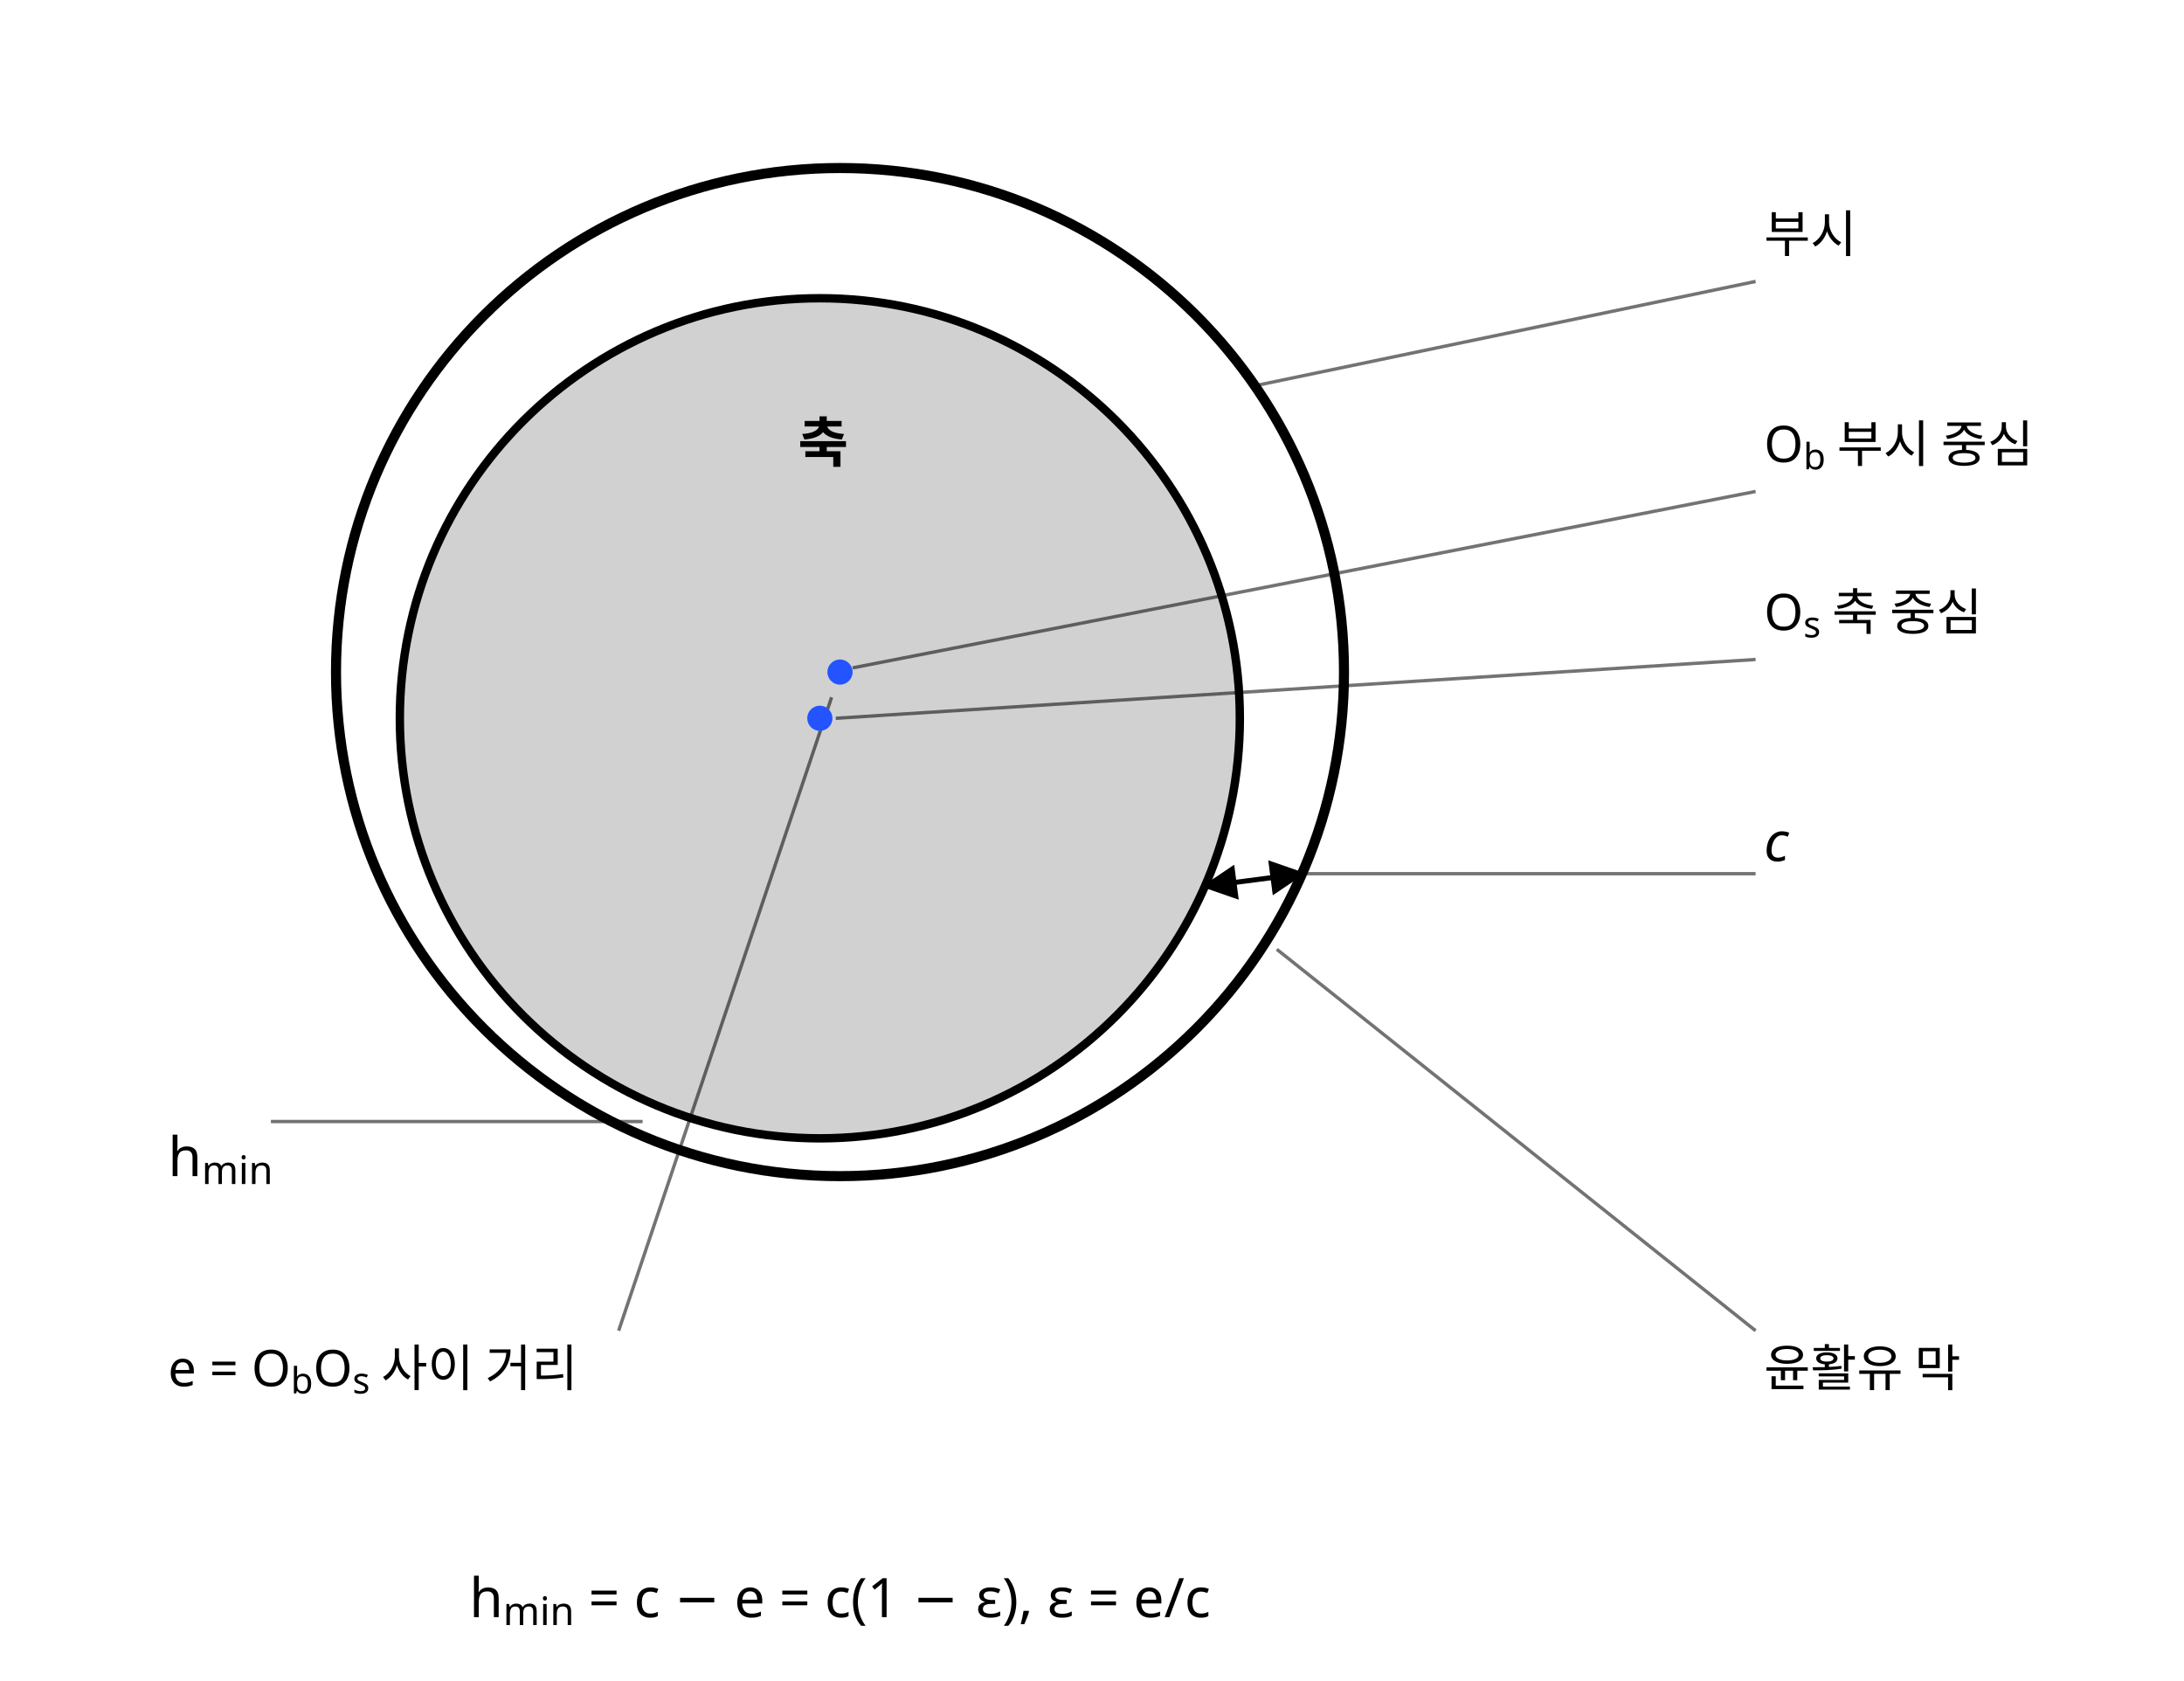
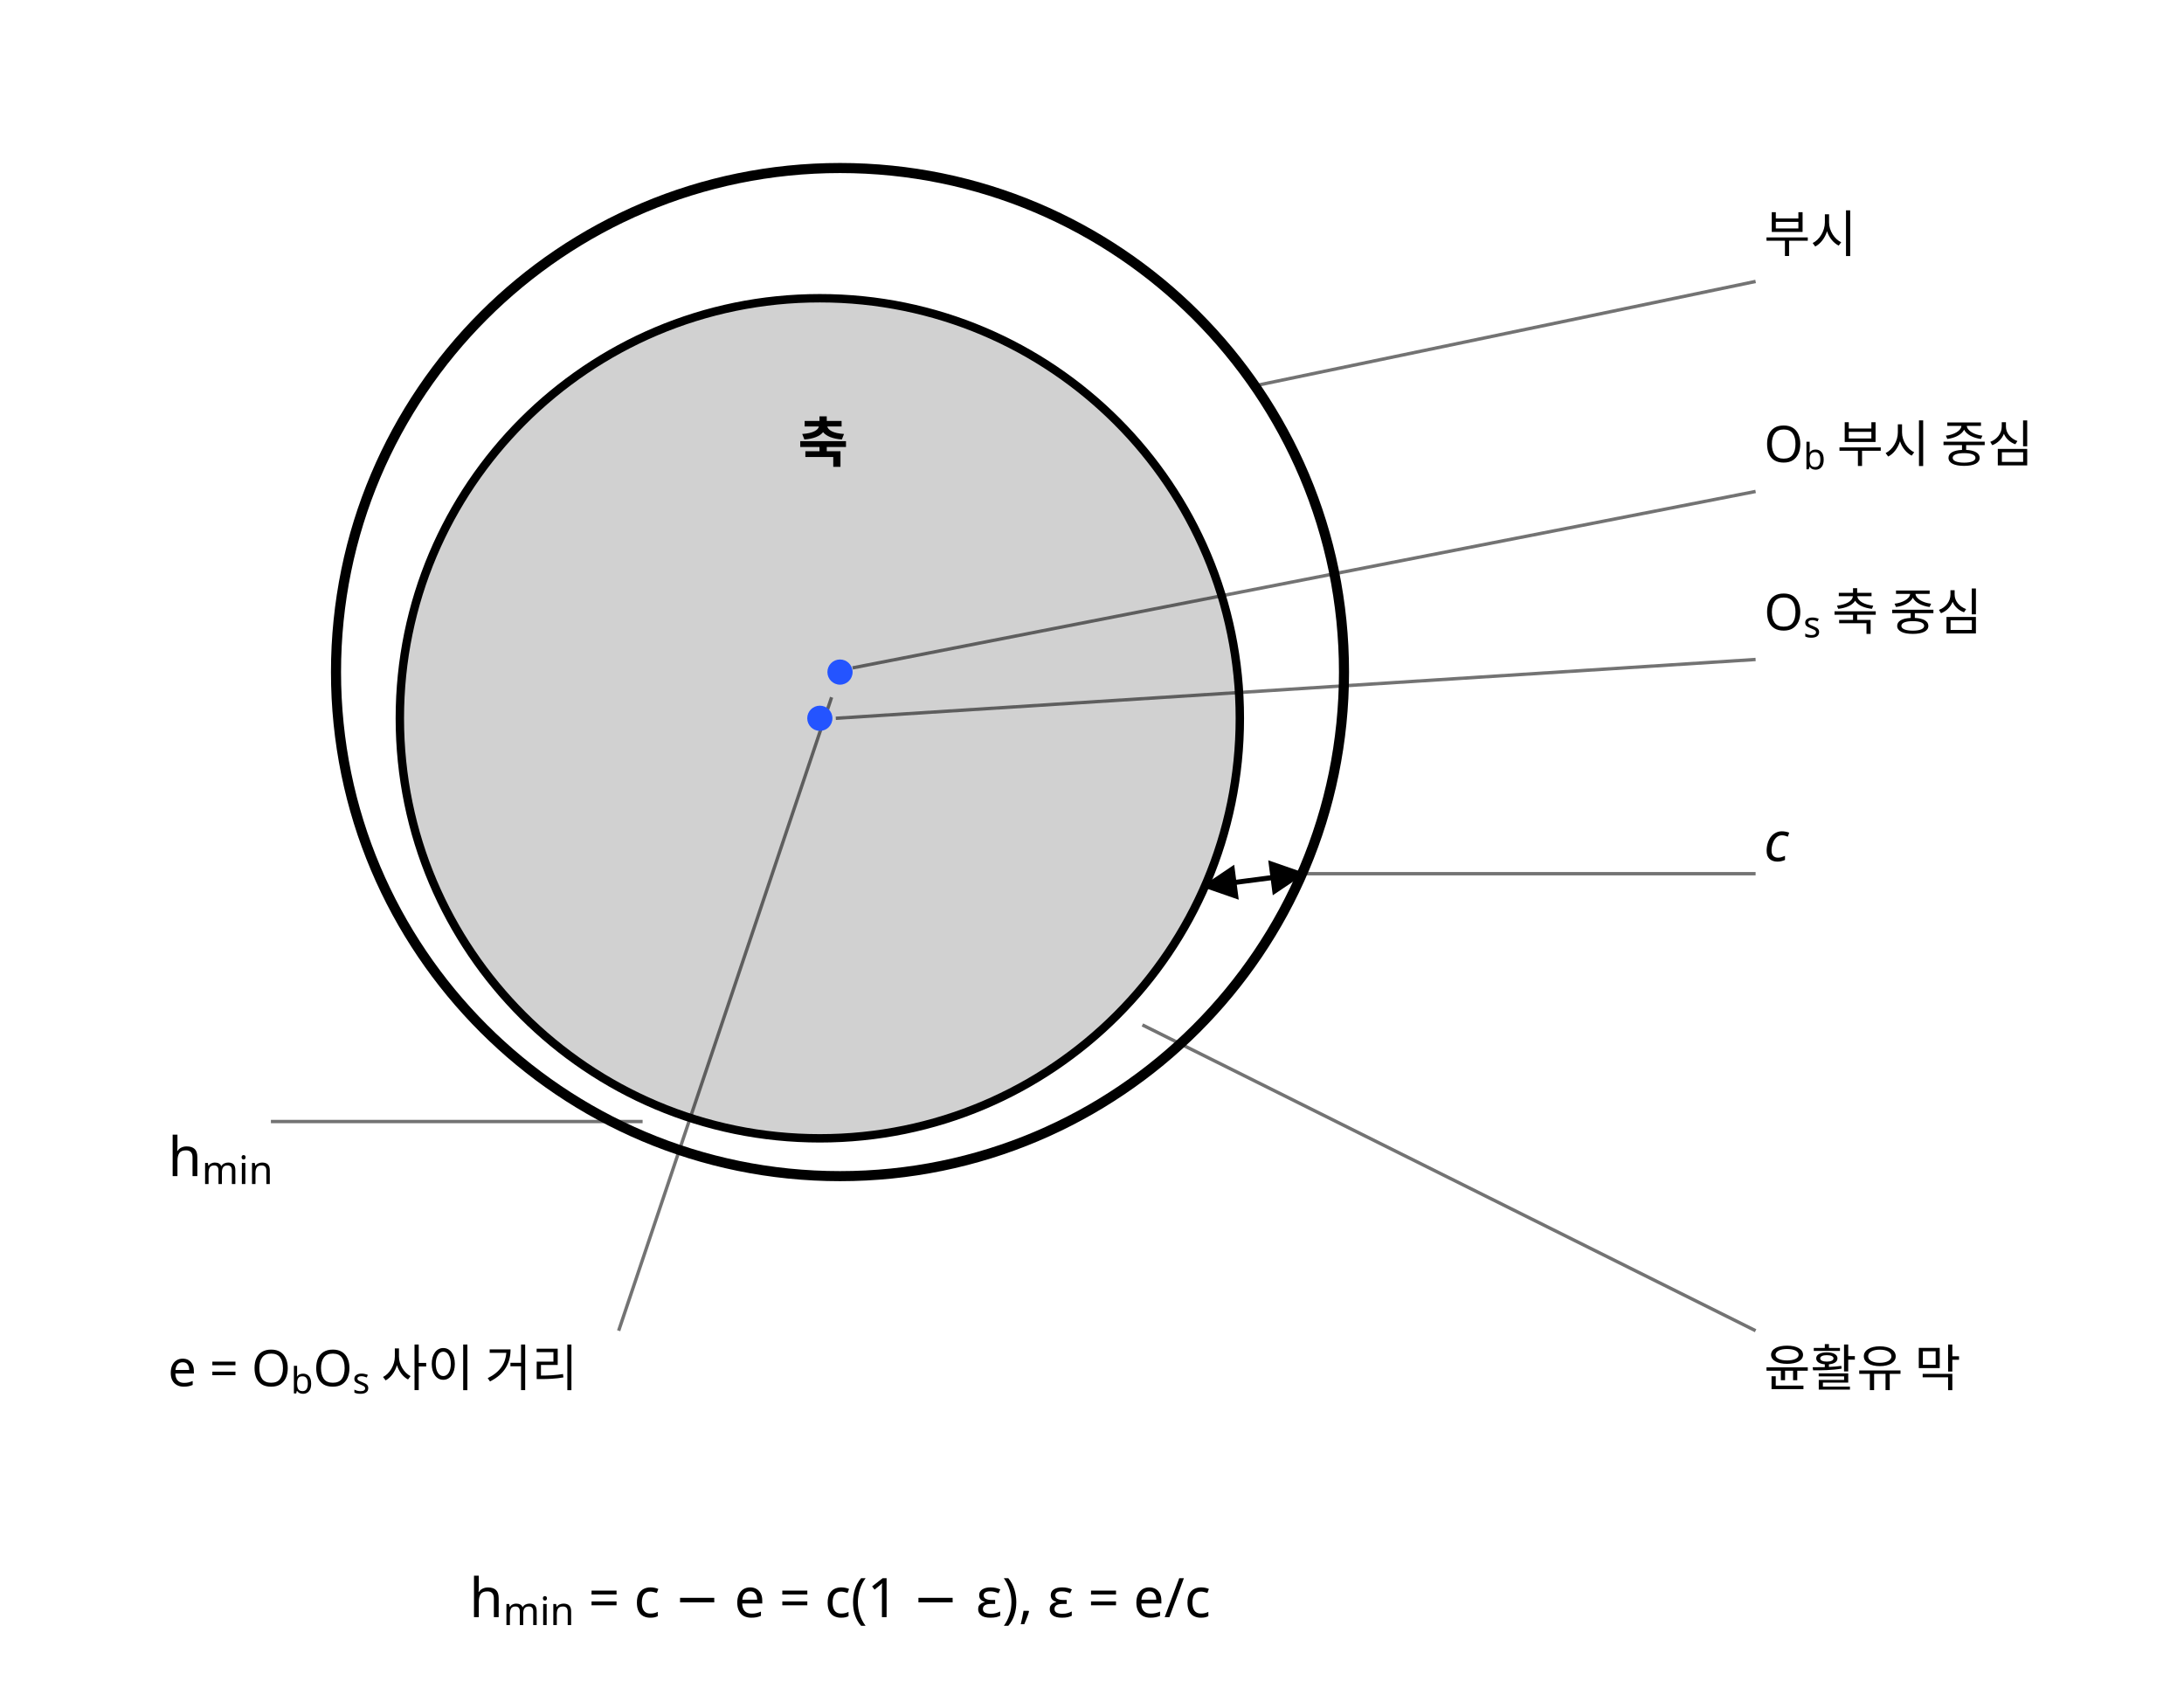
<svg xmlns="http://www.w3.org/2000/svg" class="si si-illus" viewBox="0 0 520 400" style="max-width:520px;color:var(--si-ink,var(--text,#1f2328))" role="img" aria-labelledby="journal-bearing-design-t" font-family="'Pretendard','Noto Sans KR','Apple SD Gothic Neo',sans-serif" font-size="13" fill="currentColor">
  <defs>
    <marker id="journal-bearing-design-ar" viewBox="0 0 10 10" refX="9" refY="5" markerWidth="7" markerHeight="7" orient="auto-start-reverse">
      <path d="M0,0L10,5L0,10z" style="fill:currentColor" />
    </marker>
  </defs>
  <line x1="298" y1="92" x2="418" y2="67" class="si-leader" style="stroke:currentColor" stroke-opacity="0.55" stroke-width="0.8" />
  <line x1="203" y1="159" x2="418" y2="117" class="si-leader" style="stroke:currentColor" stroke-opacity="0.55" stroke-width="0.8" />
  <line x1="199" y1="171" x2="418" y2="157" class="si-leader" style="stroke:currentColor" stroke-opacity="0.55" stroke-width="0.8" />
  <line x1="311" y1="208" x2="418" y2="208" class="si-leader" style="stroke:currentColor" stroke-opacity="0.55" stroke-width="0.8" />
  <line x1="153" y1="267" x2="64.5" y2="267" class="si-leader" style="stroke:currentColor" stroke-opacity="0.55" stroke-width="0.8" />
  <line x1="198" y1="166" x2="147.3" y2="316.8" class="si-leader" style="stroke:currentColor" stroke-opacity="0.55" stroke-width="0.8" />
-   <line x1="304" y1="226" x2="418" y2="316.8" class="si-leader" style="stroke:currentColor" stroke-opacity="0.55" stroke-width="0.8" />
+   <line x1="272" y1="244" x2="418" y2="316.8" class="si-leader" style="stroke:currentColor" stroke-opacity="0.55" stroke-width="0.8" />
  <circle cx="200" cy="160" r="120" style="stroke:currentColor;fill:none" stroke-width="2.4" />
  <circle cx="195.2" cy="171" r="100" style="stroke:currentColor;fill:currentColor" stroke-width="2" fill-opacity="0.18" />
  <circle cx="200" cy="160" r="3" style="stroke:none;fill:var(--si-accent,#2454ff)" stroke-width="1.6" />
  <circle cx="195.2" cy="171" r="3" style="stroke:none;fill:var(--si-accent,#2454ff)" stroke-width="1.6" />
  <text x="420" y="60" font-size="12">부시</text>
  <text x="196" y="110" text-anchor="middle" font-weight="700">축</text>
  <text x="420" y="110" font-size="12">O<tspan baseline-shift="sub" font-size="72%">b</tspan> 부시 중심</text>
  <text x="420" y="150" font-size="12">O<tspan baseline-shift="sub" font-size="72%">s</tspan> 축 중심</text>
  <text x="420" y="205" font-style="italic">c</text>
  <line x1="286.9" y1="211" x2="310" y2="208" style="stroke:currentColor;fill:none" stroke-width="1.2" marker-end="url(#journal-bearing-design-ar)" marker-start="url(#journal-bearing-design-ar)" />
  <text x="40" y="280">h<tspan baseline-shift="sub" font-size="72%">min</tspan>
  </text>
  <text x="40" y="330" font-size="12">e = O<tspan baseline-shift="sub" font-size="72%">b</tspan>O<tspan baseline-shift="sub" font-size="72%">s</tspan> 사이 거리</text>
  <text x="420" y="330" font-size="12">윤활유 막</text>
  <text x="200" y="385" text-anchor="middle">h<tspan baseline-shift="sub" font-size="72%">min</tspan> = c − e = c(1 − ε),  ε = e/c</text>
</svg>
